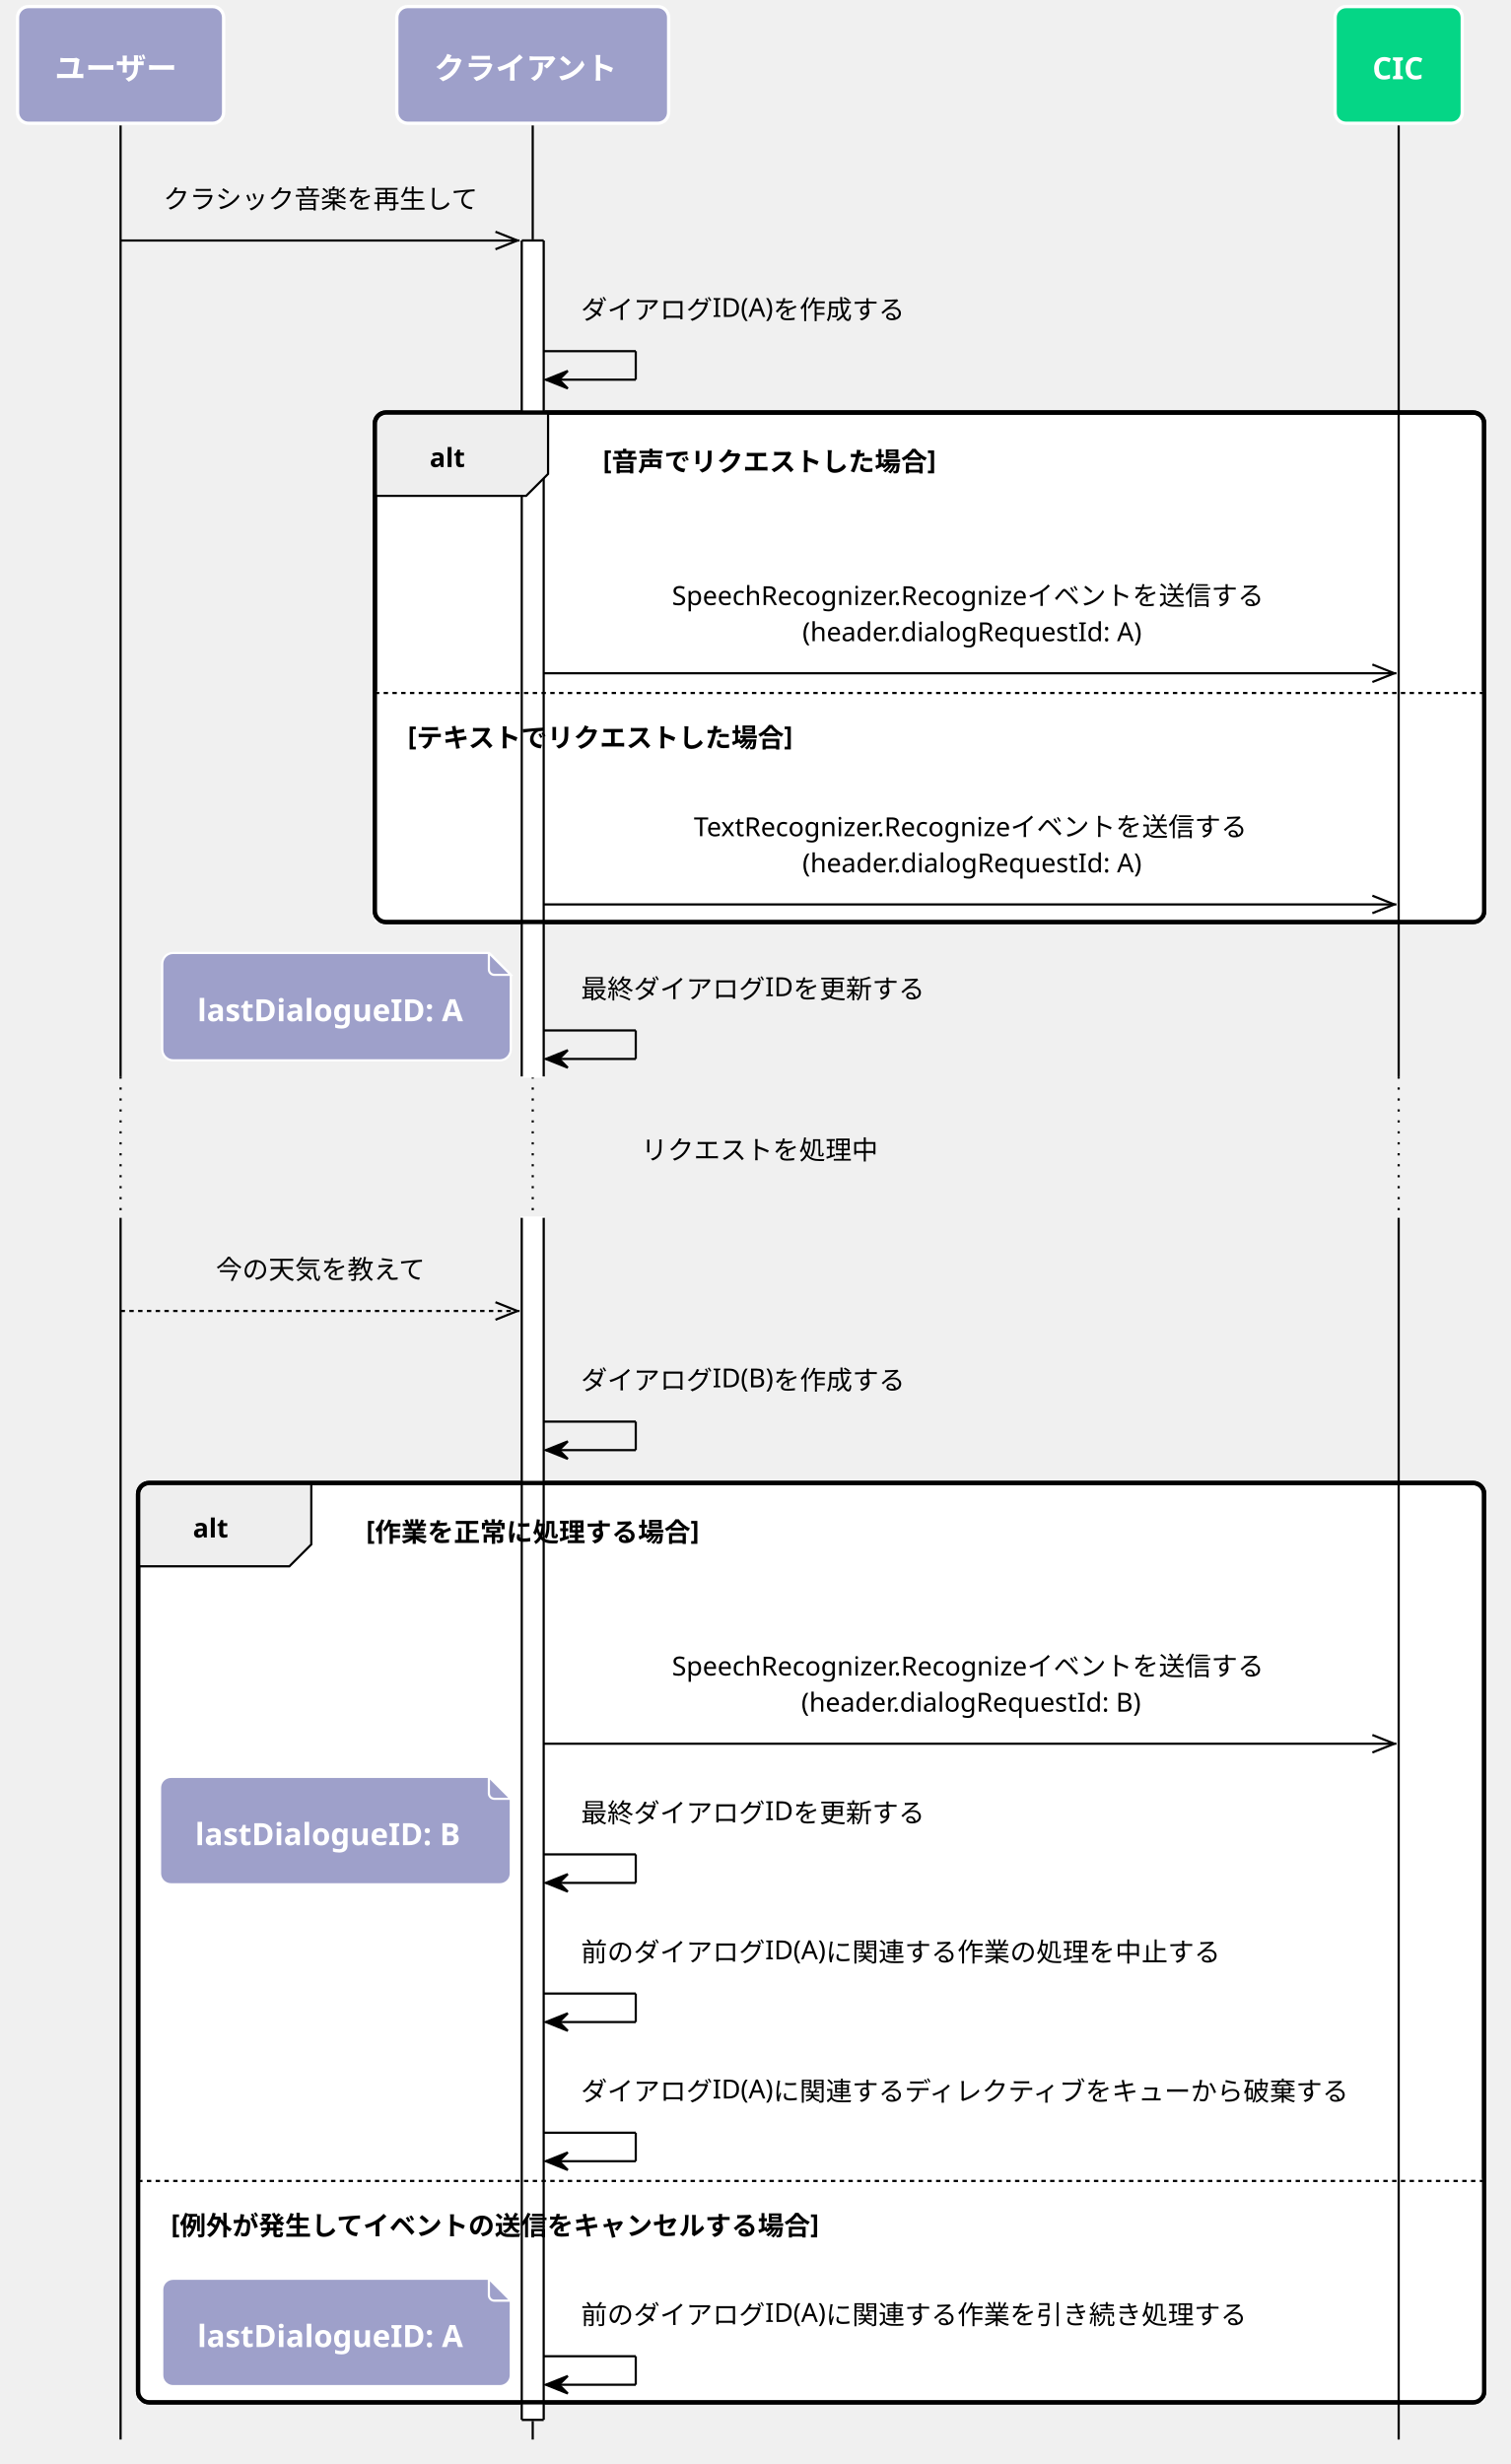
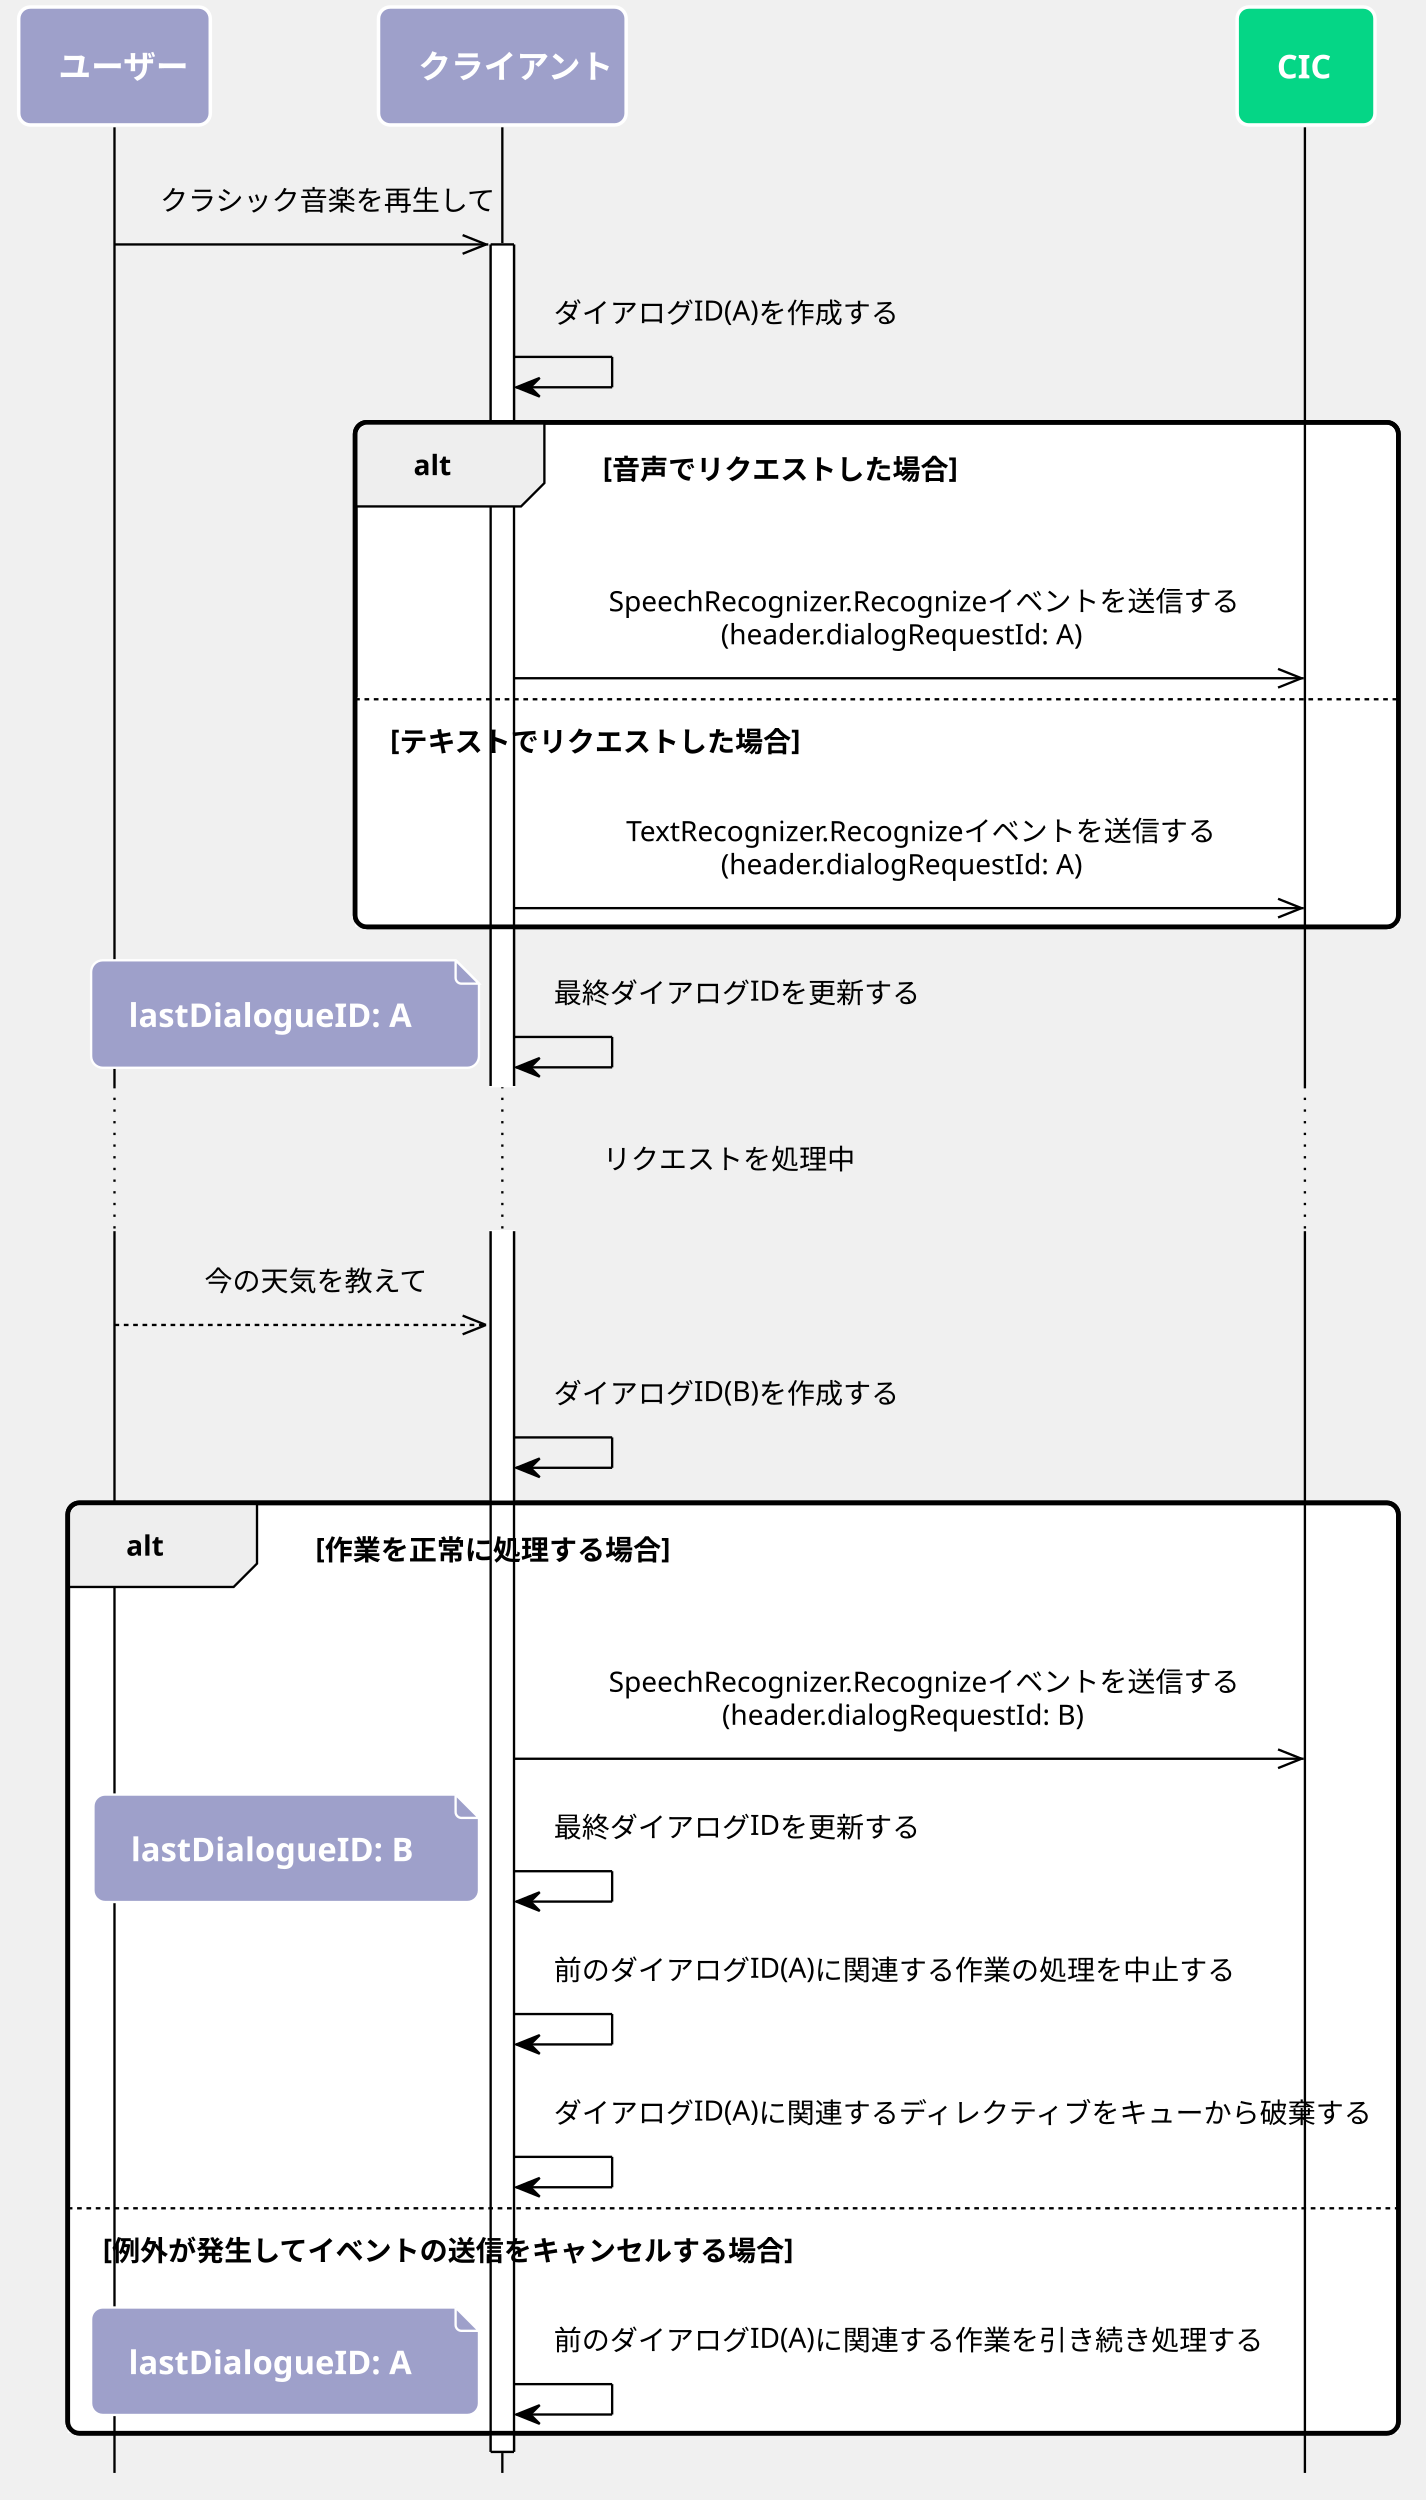
- <svg xmlns="http://www.w3.org/2000/svg" contentScriptType="application/ecmascript" contentStyleType="text/css" height="1124px" preserveAspectRatio="none" style="width:689px;height:1124px;" version="1.1" viewBox="0 0 689 1124" width="689px" zoomAndPan="magnify">
+ <svg xmlns="http://www.w3.org/2000/svg" contentScriptType="application/ecmascript" contentStyleType="text/css" height="1070px" preserveAspectRatio="none" style="width:610px;height:1070px;" version="1.1" viewBox="0 0 610 1070" width="610px" zoomAndPan="magnify">
  <defs />
  <g>
-     <rect fill="#FFFFFF" height="381.342" style="stroke: #FFFFFF; stroke-width: 1.0;" width="10" x="238" y="109.712" />
-     <line style="stroke: #000000; stroke-width: 1.0;" x1="238" x2="238" y1="109.712" y2="491.054" />
-     <line style="stroke: #000000; stroke-width: 1.0;" x1="248" x2="248" y1="109.712" y2="491.054" />
-     <line style="stroke: #000000; stroke-width: 1.0;" x1="238" x2="248" y1="109.712" y2="109.712" />
-     <rect fill="#FFFFFF" height="548.307" style="stroke: #FFFFFF; stroke-width: 1.0;" width="10" x="238" y="555.536" />
-     <line style="stroke: #000000; stroke-width: 1.0;" x1="238" x2="238" y1="555.536" y2="1103.843" />
-     <line style="stroke: #000000; stroke-width: 1.0;" x1="248" x2="248" y1="555.536" y2="1103.843" />
-     <line style="stroke: #000000; stroke-width: 1.0;" x1="238" x2="248" y1="1103.843" y2="1103.843" />
-     <rect fill="#FFFFFF" height="232.377" rx="5" ry="5" style="stroke: #000000; stroke-width: 2.0;" width="506" x="171" y="188.194" />
-     <rect fill="#FFFFFF" height="105.447" style="stroke: none; stroke-width: 1.0;" width="506" x="171" y="315.124" />
-     <rect fill="#FFFFFF" height="419.342" rx="5" ry="5" style="stroke: #000000; stroke-width: 2.0;" width="614" x="63" y="676.501" />
-     <rect fill="#FFFFFF" height="101.965" style="stroke: none; stroke-width: 1.0;" width="614" x="63" y="993.878" />
-     <line style="stroke: #000000; stroke-width: 1.0;" x1="55" x2="55" y1="57.23" y2="491.054" />
-     <line style="stroke: #000000; stroke-width: 1.0; stroke-dasharray: 1.0,4.0;" x1="55" x2="55" y1="491.054" y2="555.536" />
-     <line style="stroke: #000000; stroke-width: 1.0;" x1="55" x2="55" y1="555.536" y2="1112.843" />
-     <line style="stroke: #000000; stroke-width: 1.0;" x1="243" x2="243" y1="57.23" y2="491.054" />
-     <line style="stroke: #000000; stroke-width: 1.0; stroke-dasharray: 1.0,4.0;" x1="243" x2="243" y1="491.054" y2="555.536" />
-     <line style="stroke: #000000; stroke-width: 1.0;" x1="243" x2="243" y1="555.536" y2="1112.843" />
-     <line style="stroke: #000000; stroke-width: 1.0;" x1="638" x2="638" y1="57.23" y2="491.054" />
-     <line style="stroke: #000000; stroke-width: 1.0; stroke-dasharray: 1.0,4.0;" x1="638" x2="638" y1="491.054" y2="555.536" />
-     <line style="stroke: #000000; stroke-width: 1.0;" x1="638" x2="638" y1="555.536" y2="1112.843" />
-     <rect fill="#9EA0CA" height="53.23" rx="5" ry="5" style="stroke: #FFFFFF; stroke-width: 1.5;" width="94" x="8" y="3" />
-     <text fill="#FFFFFF" font-family="&quot;Malgun Gothic&quot;, sans-serif" font-size="14" font-weight="bold" lengthAdjust="spacingAndGlyphs" textLength="60" x="25" y="36.153">ユーザー</text>
-     <rect fill="#9EA0CA" height="53.23" rx="5" ry="5" style="stroke: #FFFFFF; stroke-width: 1.5;" width="124" x="181" y="3" />
-     <text fill="#FFFFFF" font-family="&quot;Malgun Gothic&quot;, sans-serif" font-size="14" font-weight="bold" lengthAdjust="spacingAndGlyphs" textLength="90" x="198" y="36.153">クライアント</text>
-     <rect fill="#05D686" height="53.23" rx="5" ry="5" style="stroke: #FFFFFF; stroke-width: 1.5;" width="58" x="609" y="3" />
-     <text fill="#FFFFFF" font-family="&quot;Malgun Gothic&quot;, sans-serif" font-size="14" font-weight="bold" lengthAdjust="spacingAndGlyphs" textLength="24" x="626" y="36.153">CIC</text>
-     <rect fill="#FFFFFF" height="381.342" style="stroke: #FFFFFF; stroke-width: 1.0;" width="10" x="238" y="109.712" />
-     <line style="stroke: #000000; stroke-width: 1.0;" x1="238" x2="238" y1="109.712" y2="491.054" />
-     <line style="stroke: #000000; stroke-width: 1.0;" x1="248" x2="248" y1="109.712" y2="491.054" />
-     <line style="stroke: #000000; stroke-width: 1.0;" x1="238" x2="248" y1="109.712" y2="109.712" />
-     <rect fill="#FFFFFF" height="548.307" style="stroke: #FFFFFF; stroke-width: 1.0;" width="10" x="238" y="555.536" />
-     <line style="stroke: #000000; stroke-width: 1.0;" x1="238" x2="238" y1="555.536" y2="1103.843" />
-     <line style="stroke: #000000; stroke-width: 1.0;" x1="248" x2="248" y1="555.536" y2="1103.843" />
-     <line style="stroke: #000000; stroke-width: 1.0;" x1="238" x2="248" y1="1103.843" y2="1103.843" />
-     <line style="stroke: #000000; stroke-width: 1.0;" x1="236" x2="226" y1="109.712" y2="105.712" />
-     <line style="stroke: #000000; stroke-width: 1.0;" x1="236" x2="226" y1="109.712" y2="113.712" />
-     <line style="stroke: #000000; stroke-width: 1.0;" x1="55" x2="237" y1="109.712" y2="109.712" />
-     <text fill="#000000" font-family="&quot;Malgun Gothic&quot;, sans-serif" font-size="12" lengthAdjust="spacingAndGlyphs" textLength="144" x="74.5" y="95.075">クラシック音楽を再生して</text>
-     <line style="stroke: #000000; stroke-width: 1.0;" x1="248" x2="290" y1="160.194" y2="160.194" />
-     <line style="stroke: #000000; stroke-width: 1.0;" x1="290" x2="290" y1="160.194" y2="173.194" />
-     <line style="stroke: #000000; stroke-width: 1.0;" x1="249" x2="290" y1="173.194" y2="173.194" />
-     <polygon fill="#000000" points="259,169.194,249,173.194,259,177.194,255,173.194" style="stroke: #000000; stroke-width: 1.0;" />
-     <text fill="#000000" font-family="&quot;Malgun Gothic&quot;, sans-serif" font-size="12" lengthAdjust="spacingAndGlyphs" textLength="147" x="265" y="145.558">ダイアログID(A)を作成する</text>
-     <path d="M176,188.194 L250,188.194 L250,216.194 L240,226.194 L171,226.194 L171,193.194 " fill="#EEEEEE" style="stroke: #000000; stroke-width: 1.0;" />
-     <rect fill="none" height="232.377" rx="5" ry="5" style="stroke: #000000; stroke-width: 2.0;" width="506" x="171" y="188.194" />
-     <text fill="#000000" font-family="&quot;Malgun Gothic&quot;, sans-serif" font-size="12" font-weight="bold" lengthAdjust="spacingAndGlyphs" textLength="14" x="196" y="213.04">alt</text>
-     <text fill="#000000" font-family="&quot;Malgun Gothic&quot;, sans-serif" font-size="12" font-weight="bold" lengthAdjust="spacingAndGlyphs" textLength="164" x="275" y="214.04">[音声でリクエストした場合]</text>
-     <line style="stroke: #000000; stroke-width: 1.0;" x1="636" x2="626" y1="307.124" y2="303.124" />
-     <line style="stroke: #000000; stroke-width: 1.0;" x1="636" x2="626" y1="307.124" y2="311.124" />
-     <line style="stroke: #000000; stroke-width: 1.0;" x1="248" x2="637" y1="307.124" y2="307.124" />
-     <text fill="#000000" font-family="&quot;Malgun Gothic&quot;, sans-serif" font-size="12" lengthAdjust="spacingAndGlyphs" textLength="273" x="306.5" y="276.005">SpeechRecognizer.Recognizeイベントを送信する</text>
-     <text fill="#000000" font-family="&quot;Malgun Gothic&quot;, sans-serif" font-size="12" lengthAdjust="spacingAndGlyphs" textLength="154" x="366" y="292.487">(header.dialogRequestId: A)</text>
-     <line style="stroke: #000000; stroke-width: 1.0; stroke-dasharray: 2.0,2.0;" x1="171" x2="677" y1="316.124" y2="316.124" />
-     <text fill="#000000" font-family="&quot;Malgun Gothic&quot;, sans-serif" font-size="12" font-weight="bold" lengthAdjust="spacingAndGlyphs" textLength="190" x="186" y="339.97">[テキストでリクエストした場合]</text>
-     <line style="stroke: #000000; stroke-width: 1.0;" x1="636" x2="626" y1="412.571" y2="408.571" />
-     <line style="stroke: #000000; stroke-width: 1.0;" x1="636" x2="626" y1="412.571" y2="416.571" />
-     <line style="stroke: #000000; stroke-width: 1.0;" x1="248" x2="637" y1="412.571" y2="412.571" />
-     <text fill="#000000" font-family="&quot;Malgun Gothic&quot;, sans-serif" font-size="12" lengthAdjust="spacingAndGlyphs" textLength="253" x="316.5" y="381.452">TextRecognizer.Recognizeイベントを送信する</text>
-     <text fill="#000000" font-family="&quot;Malgun Gothic&quot;, sans-serif" font-size="12" lengthAdjust="spacingAndGlyphs" textLength="154" x="366" y="397.935">(header.dialogRequestId: A)</text>
-     <line style="stroke: #000000; stroke-width: 1.0;" x1="248" x2="290" y1="470.054" y2="470.054" />
-     <line style="stroke: #000000; stroke-width: 1.0;" x1="290" x2="290" y1="470.054" y2="483.054" />
-     <line style="stroke: #000000; stroke-width: 1.0;" x1="249" x2="290" y1="483.054" y2="483.054" />
-     <polygon fill="#000000" points="259,479.054,249,483.054,259,487.054,255,483.054" style="stroke: #000000; stroke-width: 1.0;" />
-     <text fill="#000000" font-family="&quot;Malgun Gothic&quot;, sans-serif" font-size="12" lengthAdjust="spacingAndGlyphs" textLength="156" x="265" y="455.417">最終ダイアログIDを更新する</text>
-     <path d="M74,439.698 L74,478.698 A5,5 0 0 0 79,483.698 L228,483.698 A5,5 0 0 0 233,478.698 L233,444.698 L223,434.698 L79,434.698 A5,5 0 0 0 74,439.698 " fill="#9EA0CA" style="stroke: #FFFFFF; stroke-width: 1.0;" />
-     <path d="M223,434.698 L223,442.198 A2.5,2.5 0 0 0 225.5,444.698 L233,444.698 L223,434.698 " fill="#9EA0CA" style="stroke: #FFFFFF; stroke-width: 1.0;" />
-     <text fill="#FFFFFF" font-family="&quot;Malgun Gothic&quot;, sans-serif" font-size="14" font-weight="bold" lengthAdjust="spacingAndGlyphs" textLength="118" x="90" y="465.851">lastDialogueID: A</text>
-     <text fill="#000000" font-family="&quot;Malgun Gothic&quot;, sans-serif" font-size="12" lengthAdjust="spacingAndGlyphs" textLength="108" x="292.5" y="528.899">リクエストを処理中</text>
-     <line style="stroke: #000000; stroke-width: 1.0;" x1="236" x2="226" y1="598.019" y2="594.019" />
-     <line style="stroke: #000000; stroke-width: 1.0;" x1="236" x2="226" y1="598.019" y2="602.019" />
-     <line style="stroke: #000000; stroke-width: 1.0; stroke-dasharray: 2.0,2.0;" x1="55" x2="237" y1="598.019" y2="598.019" />
-     <text fill="#000000" font-family="&quot;Malgun Gothic&quot;, sans-serif" font-size="12" lengthAdjust="spacingAndGlyphs" textLength="96" x="98.5" y="583.382">今の天気を教えて</text>
-     <line style="stroke: #000000; stroke-width: 1.0;" x1="248" x2="290" y1="648.501" y2="648.501" />
-     <line style="stroke: #000000; stroke-width: 1.0;" x1="290" x2="290" y1="648.501" y2="661.501" />
-     <line style="stroke: #000000; stroke-width: 1.0;" x1="249" x2="290" y1="661.501" y2="661.501" />
-     <polygon fill="#000000" points="259,657.501,249,661.501,259,665.501,255,661.501" style="stroke: #000000; stroke-width: 1.0;" />
-     <text fill="#000000" font-family="&quot;Malgun Gothic&quot;, sans-serif" font-size="12" lengthAdjust="spacingAndGlyphs" textLength="148" x="265" y="633.864">ダイアログID(B)を作成する</text>
-     <path d="M68,676.501 L142,676.501 L142,704.501 L132,714.501 L63,714.501 L63,681.501 " fill="#EEEEEE" style="stroke: #000000; stroke-width: 1.0;" />
-     <rect fill="none" height="419.342" rx="5" ry="5" style="stroke: #000000; stroke-width: 2.0;" width="614" x="63" y="676.501" />
-     <text fill="#000000" font-family="&quot;Malgun Gothic&quot;, sans-serif" font-size="12" font-weight="bold" lengthAdjust="spacingAndGlyphs" textLength="14" x="88" y="701.347">alt</text>
-     <text fill="#000000" font-family="&quot;Malgun Gothic&quot;, sans-serif" font-size="12" font-weight="bold" lengthAdjust="spacingAndGlyphs" textLength="164" x="167" y="702.347">[作業を正常に処理する場合]</text>
-     <line style="stroke: #000000; stroke-width: 1.0;" x1="636" x2="626" y1="795.431" y2="791.431" />
-     <line style="stroke: #000000; stroke-width: 1.0;" x1="636" x2="626" y1="795.431" y2="799.431" />
-     <line style="stroke: #000000; stroke-width: 1.0;" x1="248" x2="637" y1="795.431" y2="795.431" />
-     <text fill="#000000" font-family="&quot;Malgun Gothic&quot;, sans-serif" font-size="12" lengthAdjust="spacingAndGlyphs" textLength="273" x="306.5" y="764.312">SpeechRecognizer.Recognizeイベントを送信する</text>
-     <text fill="#000000" font-family="&quot;Malgun Gothic&quot;, sans-serif" font-size="12" lengthAdjust="spacingAndGlyphs" textLength="155" x="365.5" y="780.794">(header.dialogRequestId: B)</text>
-     <line style="stroke: #000000; stroke-width: 1.0;" x1="248" x2="290" y1="845.913" y2="845.913" />
-     <line style="stroke: #000000; stroke-width: 1.0;" x1="290" x2="290" y1="845.913" y2="858.913" />
-     <line style="stroke: #000000; stroke-width: 1.0;" x1="249" x2="290" y1="858.913" y2="858.913" />
-     <polygon fill="#000000" points="259,854.913,249,858.913,259,862.913,255,858.913" style="stroke: #000000; stroke-width: 1.0;" />
-     <text fill="#000000" font-family="&quot;Malgun Gothic&quot;, sans-serif" font-size="12" lengthAdjust="spacingAndGlyphs" textLength="156" x="265" y="831.276">最終ダイアログIDを更新する</text>
-     <path d="M73,815.557 L73,854.557 A5,5 0 0 0 78,859.557 L228,859.557 A5,5 0 0 0 233,854.557 L233,820.557 L223,810.557 L78,810.557 A5,5 0 0 0 73,815.557 " fill="#9EA0CA" style="stroke: #FFFFFF; stroke-width: 1.0;" />
-     <path d="M223,810.557 L223,818.057 A2.5,2.5 0 0 0 225.5,820.557 L233,820.557 L223,810.557 " fill="#9EA0CA" style="stroke: #FFFFFF; stroke-width: 1.0;" />
-     <text fill="#FFFFFF" font-family="&quot;Malgun Gothic&quot;, sans-serif" font-size="14" font-weight="bold" lengthAdjust="spacingAndGlyphs" textLength="119" x="89" y="841.71">lastDialogueID: B</text>
-     <line style="stroke: #000000; stroke-width: 1.0;" x1="248" x2="290" y1="909.395" y2="909.395" />
-     <line style="stroke: #000000; stroke-width: 1.0;" x1="290" x2="290" y1="909.395" y2="922.395" />
-     <line style="stroke: #000000; stroke-width: 1.0;" x1="249" x2="290" y1="922.395" y2="922.395" />
-     <polygon fill="#000000" points="259,918.395,249,922.395,259,926.395,255,922.395" style="stroke: #000000; stroke-width: 1.0;" />
-     <text fill="#000000" font-family="&quot;Malgun Gothic&quot;, sans-serif" font-size="12" lengthAdjust="spacingAndGlyphs" textLength="291" x="265" y="894.759">前のダイアログID(A)に関連する作業の処理を中止する</text>
-     <line style="stroke: #000000; stroke-width: 1.0;" x1="248" x2="290" y1="972.878" y2="972.878" />
-     <line style="stroke: #000000; stroke-width: 1.0;" x1="290" x2="290" y1="972.878" y2="985.878" />
-     <line style="stroke: #000000; stroke-width: 1.0;" x1="249" x2="290" y1="985.878" y2="985.878" />
-     <polygon fill="#000000" points="259,981.878,249,985.878,259,989.878,255,985.878" style="stroke: #000000; stroke-width: 1.0;" />
-     <text fill="#000000" font-family="&quot;Malgun Gothic&quot;, sans-serif" font-size="12" lengthAdjust="spacingAndGlyphs" textLength="351" x="265" y="958.241">ダイアログID(A)に関連するディレクティブをキューから破棄する</text>
-     <line style="stroke: #000000; stroke-width: 1.0; stroke-dasharray: 2.0,2.0;" x1="63" x2="677" y1="994.878" y2="994.878" />
-     <text fill="#000000" font-family="&quot;Malgun Gothic&quot;, sans-serif" font-size="12" font-weight="bold" lengthAdjust="spacingAndGlyphs" textLength="320" x="78" y="1018.724">[例外が発生してイベントの送信をキャンセルする場合]</text>
-     <line style="stroke: #000000; stroke-width: 1.0;" x1="248" x2="290" y1="1074.843" y2="1074.843" />
-     <line style="stroke: #000000; stroke-width: 1.0;" x1="290" x2="290" y1="1074.843" y2="1087.843" />
-     <line style="stroke: #000000; stroke-width: 1.0;" x1="249" x2="290" y1="1087.843" y2="1087.843" />
-     <polygon fill="#000000" points="259,1083.843,249,1087.843,259,1091.843,255,1087.843" style="stroke: #000000; stroke-width: 1.0;" />
-     <text fill="#000000" font-family="&quot;Malgun Gothic&quot;, sans-serif" font-size="12" lengthAdjust="spacingAndGlyphs" textLength="303" x="265" y="1060.206">前のダイアログID(A)に関連する作業を引き続き処理する</text>
-     <path d="M74,1044.487 L74,1083.487 A5,5 0 0 0 79,1088.487 L228,1088.487 A5,5 0 0 0 233,1083.487 L233,1049.487 L223,1039.487 L79,1039.487 A5,5 0 0 0 74,1044.487 " fill="#9EA0CA" style="stroke: #FFFFFF; stroke-width: 1.0;" />
-     <path d="M223,1039.487 L223,1046.987 A2.5,2.5 0 0 0 225.5,1049.487 L233,1049.487 L223,1039.487 " fill="#9EA0CA" style="stroke: #FFFFFF; stroke-width: 1.0;" />
-     <text fill="#FFFFFF" font-family="&quot;Malgun Gothic&quot;, sans-serif" font-size="14" font-weight="bold" lengthAdjust="spacingAndGlyphs" textLength="118" x="90" y="1070.64">lastDialogueID: A</text>
+     <rect fill="#FFFFFF" height="360.195" style="stroke: #FFFFFF; stroke-width: 1.0;" width="10" x="210" y="104.621" />
+     <line style="stroke: #000000; stroke-width: 1.0;" x1="210" x2="210" y1="104.621" y2="464.816" />
+     <line style="stroke: #000000; stroke-width: 1.0;" x1="220" x2="220" y1="104.621" y2="464.816" />
+     <line style="stroke: #000000; stroke-width: 1.0;" x1="210" x2="220" y1="104.621" y2="104.621" />
+     <rect fill="#FFFFFF" height="522.461" style="stroke: #FFFFFF; stroke-width: 1.0;" width="10" x="210" y="526.949" />
+     <line style="stroke: #000000; stroke-width: 1.0;" x1="210" x2="210" y1="526.949" y2="1049.41" />
+     <line style="stroke: #000000; stroke-width: 1.0;" x1="220" x2="220" y1="526.949" y2="1049.41" />
+     <line style="stroke: #000000; stroke-width: 1.0;" x1="210" x2="220" y1="1049.41" y2="1049.41" />
+     <rect fill="#FFFFFF" height="215.93" rx="5" ry="5" style="stroke: #000000; stroke-width: 2.0;" width="446.5" x="152" y="180.754" />
+     <rect fill="#FFFFFF" height="98.398" style="stroke: none; stroke-width: 1.0;" width="446.5" x="152" y="298.285" />
+     <rect fill="#FFFFFF" height="398.195" rx="5" ry="5" style="stroke: #000000; stroke-width: 2.0;" width="569.5" x="29" y="643.215" />
+     <rect fill="#FFFFFF" height="97.266" style="stroke: none; stroke-width: 1.0;" width="569.5" x="29" y="944.144" />
+     <line style="stroke: #000000; stroke-width: 1.0;" x1="49" x2="49" y1="54.488" y2="464.816" />
+     <line style="stroke: #000000; stroke-width: 1.0; stroke-dasharray: 1.0,4.0;" x1="49" x2="49" y1="464.816" y2="526.949" />
+     <line style="stroke: #000000; stroke-width: 1.0;" x1="49" x2="49" y1="526.949" y2="1058.41" />
+     <line style="stroke: #000000; stroke-width: 1.0;" x1="215" x2="215" y1="54.488" y2="464.816" />
+     <line style="stroke: #000000; stroke-width: 1.0; stroke-dasharray: 1.0,4.0;" x1="215" x2="215" y1="464.816" y2="526.949" />
+     <line style="stroke: #000000; stroke-width: 1.0;" x1="215" x2="215" y1="526.949" y2="1058.41" />
+     <line style="stroke: #000000; stroke-width: 1.0;" x1="558.5" x2="558.5" y1="54.488" y2="464.816" />
+     <line style="stroke: #000000; stroke-width: 1.0; stroke-dasharray: 1.0,4.0;" x1="558.5" x2="558.5" y1="464.816" y2="526.949" />
+     <line style="stroke: #000000; stroke-width: 1.0;" x1="558.5" x2="558.5" y1="526.949" y2="1058.41" />
+     <rect fill="#9EA0CA" height="50.488" rx="5" ry="5" style="stroke: #FFFFFF; stroke-width: 1.5;" width="82" x="8" y="3" />
+     <text fill="#FFFFFF" font-family="&quot;Malgun Gothic&quot;, sans-serif" font-size="14" font-weight="bold" lengthAdjust="spacingAndGlyphs" textLength="48" x="25" y="33.535">ユーザー</text>
+     <rect fill="#9EA0CA" height="50.488" rx="5" ry="5" style="stroke: #FFFFFF; stroke-width: 1.5;" width="106" x="162" y="3" />
+     <text fill="#FFFFFF" font-family="&quot;Malgun Gothic&quot;, sans-serif" font-size="14" font-weight="bold" lengthAdjust="spacingAndGlyphs" textLength="72" x="179" y="33.535">クライアント</text>
+     <rect fill="#05D686" height="50.488" rx="5" ry="5" style="stroke: #FFFFFF; stroke-width: 1.5;" width="59" x="529.5" y="3" />
+     <text fill="#FFFFFF" font-family="&quot;Malgun Gothic&quot;, sans-serif" font-size="14" font-weight="bold" lengthAdjust="spacingAndGlyphs" textLength="25" x="546.5" y="33.535">CIC</text>
+     <rect fill="#FFFFFF" height="360.195" style="stroke: #FFFFFF; stroke-width: 1.0;" width="10" x="210" y="104.621" />
+     <line style="stroke: #000000; stroke-width: 1.0;" x1="210" x2="210" y1="104.621" y2="464.816" />
+     <line style="stroke: #000000; stroke-width: 1.0;" x1="220" x2="220" y1="104.621" y2="464.816" />
+     <line style="stroke: #000000; stroke-width: 1.0;" x1="210" x2="220" y1="104.621" y2="104.621" />
+     <rect fill="#FFFFFF" height="522.461" style="stroke: #FFFFFF; stroke-width: 1.0;" width="10" x="210" y="526.949" />
+     <line style="stroke: #000000; stroke-width: 1.0;" x1="210" x2="210" y1="526.949" y2="1049.41" />
+     <line style="stroke: #000000; stroke-width: 1.0;" x1="220" x2="220" y1="526.949" y2="1049.41" />
+     <line style="stroke: #000000; stroke-width: 1.0;" x1="210" x2="220" y1="1049.41" y2="1049.41" />
+     <line style="stroke: #000000; stroke-width: 1.0;" x1="208" x2="198" y1="104.621" y2="100.621" />
+     <line style="stroke: #000000; stroke-width: 1.0;" x1="208" x2="198" y1="104.621" y2="108.621" />
+     <line style="stroke: #000000; stroke-width: 1.0;" x1="49" x2="209" y1="104.621" y2="104.621" />
+     <text fill="#000000" font-family="&quot;Malgun Gothic&quot;, sans-serif" font-size="12" lengthAdjust="spacingAndGlyphs" textLength="122" x="68.5" y="90.09">クラシック音楽を再生して</text>
+     <line style="stroke: #000000; stroke-width: 1.0;" x1="220" x2="262" y1="152.754" y2="152.754" />
+     <line style="stroke: #000000; stroke-width: 1.0;" x1="262" x2="262" y1="152.754" y2="165.754" />
+     <line style="stroke: #000000; stroke-width: 1.0;" x1="221" x2="262" y1="165.754" y2="165.754" />
+     <polygon fill="#000000" points="231,161.754,221,165.754,231,169.754,227,165.754" style="stroke: #000000; stroke-width: 1.0;" />
+     <text fill="#000000" font-family="&quot;Malgun Gothic&quot;, sans-serif" font-size="12" lengthAdjust="spacingAndGlyphs" textLength="128" x="237" y="138.223">ダイアログID(A)を作成する</text>
+     <path d="M157,180.754 L233,180.754 L233,206.754 L223,216.754 L152,216.754 L152,185.754 " fill="#EEEEEE" style="stroke: #000000; stroke-width: 1.0;" />
+     <rect fill="none" height="215.93" rx="5" ry="5" style="stroke: #000000; stroke-width: 2.0;" width="446.5" x="152" y="180.754" />
+     <text fill="#000000" font-family="&quot;Malgun Gothic&quot;, sans-serif" font-size="12" font-weight="bold" lengthAdjust="spacingAndGlyphs" textLength="16" x="177" y="203.356">alt</text>
+     <text fill="#000000" font-family="&quot;Malgun Gothic&quot;, sans-serif" font-size="12" font-weight="bold" lengthAdjust="spacingAndGlyphs" textLength="130" x="258" y="204.356">[音声でリクエストした場合]</text>
+     <line style="stroke: #000000; stroke-width: 1.0;" x1="557" x2="547" y1="290.285" y2="286.285" />
+     <line style="stroke: #000000; stroke-width: 1.0;" x1="557" x2="547" y1="290.285" y2="294.285" />
+     <line style="stroke: #000000; stroke-width: 1.0;" x1="220" x2="558" y1="290.285" y2="290.285" />
+     <text fill="#000000" font-family="&quot;Malgun Gothic&quot;, sans-serif" font-size="12" lengthAdjust="spacingAndGlyphs" textLength="258" x="260.5" y="261.621">SpeechRecognizer.Recognizeイベントを送信する</text>
+     <text fill="#000000" font-family="&quot;Malgun Gothic&quot;, sans-serif" font-size="12" lengthAdjust="spacingAndGlyphs" textLength="162" x="308.5" y="275.754">(header.dialogRequestId: A)</text>
+     <line style="stroke: #000000; stroke-width: 1.0; stroke-dasharray: 2.0,2.0;" x1="152" x2="598.5" y1="299.285" y2="299.285" />
+     <text fill="#000000" font-family="&quot;Malgun Gothic&quot;, sans-serif" font-size="12" font-weight="bold" lengthAdjust="spacingAndGlyphs" textLength="148" x="167" y="320.887">[テキストでリクエストした場合]</text>
+     <line style="stroke: #000000; stroke-width: 1.0;" x1="557" x2="547" y1="388.684" y2="384.684" />
+     <line style="stroke: #000000; stroke-width: 1.0;" x1="557" x2="547" y1="388.684" y2="392.684" />
+     <line style="stroke: #000000; stroke-width: 1.0;" x1="220" x2="558" y1="388.684" y2="388.684" />
+     <text fill="#000000" font-family="&quot;Malgun Gothic&quot;, sans-serif" font-size="12" lengthAdjust="spacingAndGlyphs" textLength="243" x="268" y="360.019">TextRecognizer.Recognizeイベントを送信する</text>
+     <text fill="#000000" font-family="&quot;Malgun Gothic&quot;, sans-serif" font-size="12" lengthAdjust="spacingAndGlyphs" textLength="162" x="308.5" y="374.152">(header.dialogRequestId: A)</text>
+     <line style="stroke: #000000; stroke-width: 1.0;" x1="220" x2="262" y1="443.816" y2="443.816" />
+     <line style="stroke: #000000; stroke-width: 1.0;" x1="262" x2="262" y1="443.816" y2="456.816" />
+     <line style="stroke: #000000; stroke-width: 1.0;" x1="221" x2="262" y1="456.816" y2="456.816" />
+     <polygon fill="#000000" points="231,452.816,221,456.816,231,460.816,227,456.816" style="stroke: #000000; stroke-width: 1.0;" />
+     <text fill="#000000" font-family="&quot;Malgun Gothic&quot;, sans-serif" font-size="12" lengthAdjust="spacingAndGlyphs" textLength="132" x="237" y="429.285">最終ダイアログIDを更新する</text>
+     <path d="M39,416.006 L39,452.006 A5,5 0 0 0 44,457.006 L200,457.006 A5,5 0 0 0 205,452.006 L205,421.006 L195,411.006 L44,411.006 A5,5 0 0 0 39,416.006 " fill="#9EA0CA" style="stroke: #FFFFFF; stroke-width: 1.0;" />
+     <path d="M195,411.006 L195,418.506 A2.5,2.5 0 0 0 197.5,421.006 L205,421.006 L195,411.006 " fill="#9EA0CA" style="stroke: #FFFFFF; stroke-width: 1.0;" />
+     <text fill="#FFFFFF" font-family="&quot;Malgun Gothic&quot;, sans-serif" font-size="14" font-weight="bold" lengthAdjust="spacingAndGlyphs" textLength="125" x="55" y="439.541">lastDialogueID: A</text>
+     <text fill="#000000" font-family="&quot;Malgun Gothic&quot;, sans-serif" font-size="12" lengthAdjust="spacingAndGlyphs" textLength="92" x="258" y="500.418">リクエストを処理中</text>
+     <line style="stroke: #000000; stroke-width: 1.0;" x1="208" x2="198" y1="567.082" y2="563.082" />
+     <line style="stroke: #000000; stroke-width: 1.0;" x1="208" x2="198" y1="567.082" y2="571.082" />
+     <line style="stroke: #000000; stroke-width: 1.0; stroke-dasharray: 2.0,2.0;" x1="49" x2="209" y1="567.082" y2="567.082" />
+     <text fill="#000000" font-family="&quot;Malgun Gothic&quot;, sans-serif" font-size="12" lengthAdjust="spacingAndGlyphs" textLength="84" x="87.5" y="552.551">今の天気を教えて</text>
+     <line style="stroke: #000000; stroke-width: 1.0;" x1="220" x2="262" y1="615.215" y2="615.215" />
+     <line style="stroke: #000000; stroke-width: 1.0;" x1="262" x2="262" y1="615.215" y2="628.215" />
+     <line style="stroke: #000000; stroke-width: 1.0;" x1="221" x2="262" y1="628.215" y2="628.215" />
+     <polygon fill="#000000" points="231,624.215,221,628.215,231,632.215,227,628.215" style="stroke: #000000; stroke-width: 1.0;" />
+     <text fill="#000000" font-family="&quot;Malgun Gothic&quot;, sans-serif" font-size="12" lengthAdjust="spacingAndGlyphs" textLength="127" x="237" y="600.684">ダイアログID(B)を作成する</text>
+     <path d="M34,643.215 L110,643.215 L110,669.215 L100,679.215 L29,679.215 L29,648.215 " fill="#EEEEEE" style="stroke: #000000; stroke-width: 1.0;" />
+     <rect fill="none" height="398.195" rx="5" ry="5" style="stroke: #000000; stroke-width: 2.0;" width="569.5" x="29" y="643.215" />
+     <text fill="#000000" font-family="&quot;Malgun Gothic&quot;, sans-serif" font-size="12" font-weight="bold" lengthAdjust="spacingAndGlyphs" textLength="16" x="54" y="665.816">alt</text>
+     <text fill="#000000" font-family="&quot;Malgun Gothic&quot;, sans-serif" font-size="12" font-weight="bold" lengthAdjust="spacingAndGlyphs" textLength="130" x="135" y="666.816">[作業を正常に処理する場合]</text>
+     <line style="stroke: #000000; stroke-width: 1.0;" x1="557" x2="547" y1="752.746" y2="748.746" />
+     <line style="stroke: #000000; stroke-width: 1.0;" x1="557" x2="547" y1="752.746" y2="756.746" />
+     <line style="stroke: #000000; stroke-width: 1.0;" x1="220" x2="558" y1="752.746" y2="752.746" />
+     <text fill="#000000" font-family="&quot;Malgun Gothic&quot;, sans-serif" font-size="12" lengthAdjust="spacingAndGlyphs" textLength="258" x="260.5" y="724.082">SpeechRecognizer.Recognizeイベントを送信する</text>
+     <text fill="#000000" font-family="&quot;Malgun Gothic&quot;, sans-serif" font-size="12" lengthAdjust="spacingAndGlyphs" textLength="161" x="309" y="738.215">(header.dialogRequestId: B)</text>
+     <line style="stroke: #000000; stroke-width: 1.0;" x1="220" x2="262" y1="800.879" y2="800.879" />
+     <line style="stroke: #000000; stroke-width: 1.0;" x1="262" x2="262" y1="800.879" y2="813.879" />
+     <line style="stroke: #000000; stroke-width: 1.0;" x1="221" x2="262" y1="813.879" y2="813.879" />
+     <polygon fill="#000000" points="231,809.879,221,813.879,231,817.879,227,813.879" style="stroke: #000000; stroke-width: 1.0;" />
+     <text fill="#000000" font-family="&quot;Malgun Gothic&quot;, sans-serif" font-size="12" lengthAdjust="spacingAndGlyphs" textLength="132" x="237" y="786.348">最終ダイアログIDを更新する</text>
+     <path d="M40,773.068 L40,809.068 A5,5 0 0 0 45,814.068 L200,814.068 A5,5 0 0 0 205,809.068 L205,778.068 L195,768.068 L45,768.068 A5,5 0 0 0 40,773.068 " fill="#9EA0CA" style="stroke: #FFFFFF; stroke-width: 1.0;" />
+     <path d="M195,768.068 L195,775.568 A2.5,2.5 0 0 0 197.5,778.068 L205,778.068 L195,768.068 " fill="#9EA0CA" style="stroke: #FFFFFF; stroke-width: 1.0;" />
+     <text fill="#FFFFFF" font-family="&quot;Malgun Gothic&quot;, sans-serif" font-size="14" font-weight="bold" lengthAdjust="spacingAndGlyphs" textLength="124" x="56" y="796.604">lastDialogueID: B</text>
+     <line style="stroke: #000000; stroke-width: 1.0;" x1="220" x2="262" y1="862.012" y2="862.012" />
+     <line style="stroke: #000000; stroke-width: 1.0;" x1="262" x2="262" y1="862.012" y2="875.012" />
+     <line style="stroke: #000000; stroke-width: 1.0;" x1="221" x2="262" y1="875.012" y2="875.012" />
+     <polygon fill="#000000" points="231,871.012,221,875.012,231,879.012,227,875.012" style="stroke: #000000; stroke-width: 1.0;" />
+     <text fill="#000000" font-family="&quot;Malgun Gothic&quot;, sans-serif" font-size="12" lengthAdjust="spacingAndGlyphs" textLength="252" x="237" y="847.481">前のダイアログID(A)に関連する作業の処理を中止する</text>
+     <line style="stroke: #000000; stroke-width: 1.0;" x1="220" x2="262" y1="923.144" y2="923.144" />
+     <line style="stroke: #000000; stroke-width: 1.0;" x1="262" x2="262" y1="923.144" y2="936.144" />
+     <line style="stroke: #000000; stroke-width: 1.0;" x1="221" x2="262" y1="936.144" y2="936.144" />
+     <polygon fill="#000000" points="231,932.144,221,936.144,231,940.144,227,936.144" style="stroke: #000000; stroke-width: 1.0;" />
+     <text fill="#000000" font-family="&quot;Malgun Gothic&quot;, sans-serif" font-size="12" lengthAdjust="spacingAndGlyphs" textLength="300" x="237" y="908.613">ダイアログID(A)に関連するディレクティブをキューから破棄する</text>
+     <line style="stroke: #000000; stroke-width: 1.0; stroke-dasharray: 2.0,2.0;" x1="29" x2="598.5" y1="945.144" y2="945.144" />
+     <text fill="#000000" font-family="&quot;Malgun Gothic&quot;, sans-serif" font-size="12" font-weight="bold" lengthAdjust="spacingAndGlyphs" textLength="250" x="44" y="966.746">[例外が発生してイベントの送信をキャンセルする場合]</text>
+     <line style="stroke: #000000; stroke-width: 1.0;" x1="220" x2="262" y1="1020.41" y2="1020.41" />
+     <line style="stroke: #000000; stroke-width: 1.0;" x1="262" x2="262" y1="1020.41" y2="1033.41" />
+     <line style="stroke: #000000; stroke-width: 1.0;" x1="221" x2="262" y1="1033.41" y2="1033.41" />
+     <polygon fill="#000000" points="231,1029.41,221,1033.41,231,1037.41,227,1033.41" style="stroke: #000000; stroke-width: 1.0;" />
+     <text fill="#000000" font-family="&quot;Malgun Gothic&quot;, sans-serif" font-size="12" lengthAdjust="spacingAndGlyphs" textLength="264" x="237" y="1005.879">前のダイアログID(A)に関連する作業を引き続き処理する</text>
+     <path d="M39,992.6 L39,1028.6 A5,5 0 0 0 44,1033.6 L200,1033.6 A5,5 0 0 0 205,1028.6 L205,997.6 L195,987.6 L44,987.6 A5,5 0 0 0 39,992.6 " fill="#9EA0CA" style="stroke: #FFFFFF; stroke-width: 1.0;" />
+     <path d="M195,987.6 L195,995.1 A2.5,2.5 0 0 0 197.5,997.6 L205,997.6 L195,987.6 " fill="#9EA0CA" style="stroke: #FFFFFF; stroke-width: 1.0;" />
+     <text fill="#FFFFFF" font-family="&quot;Malgun Gothic&quot;, sans-serif" font-size="14" font-weight="bold" lengthAdjust="spacingAndGlyphs" textLength="125" x="55" y="1016.135">lastDialogueID: A</text>
  </g>
</svg>
